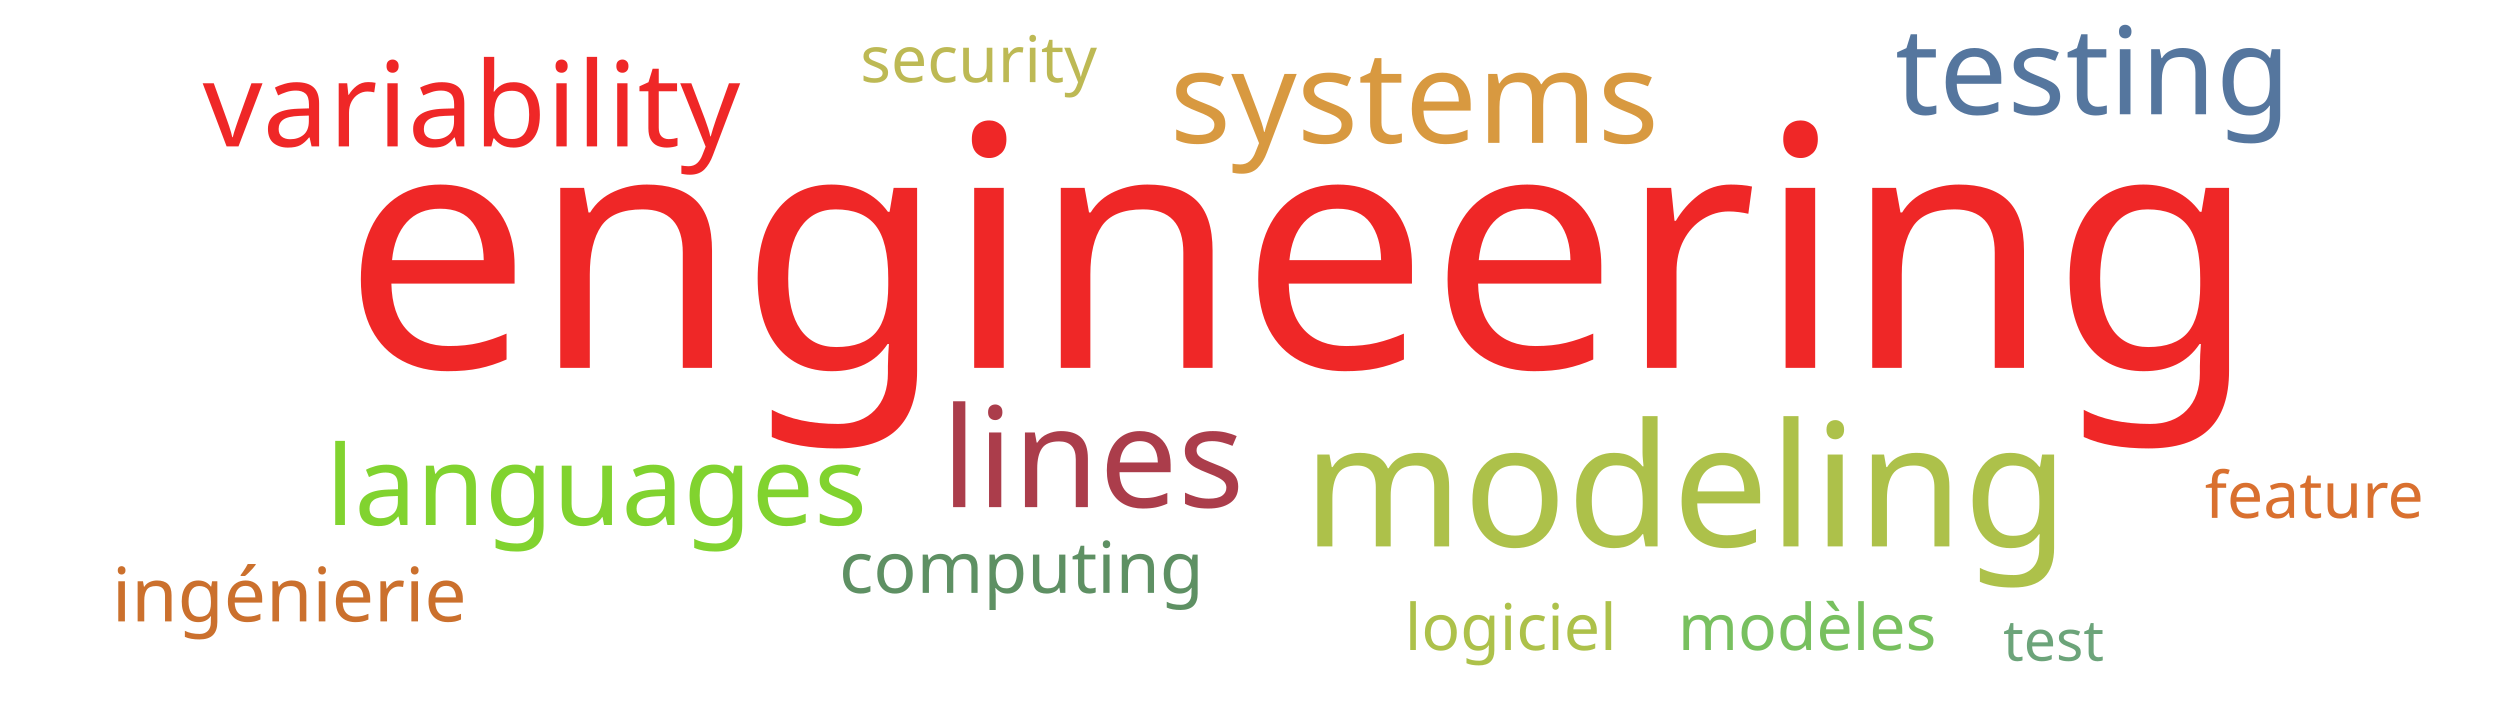
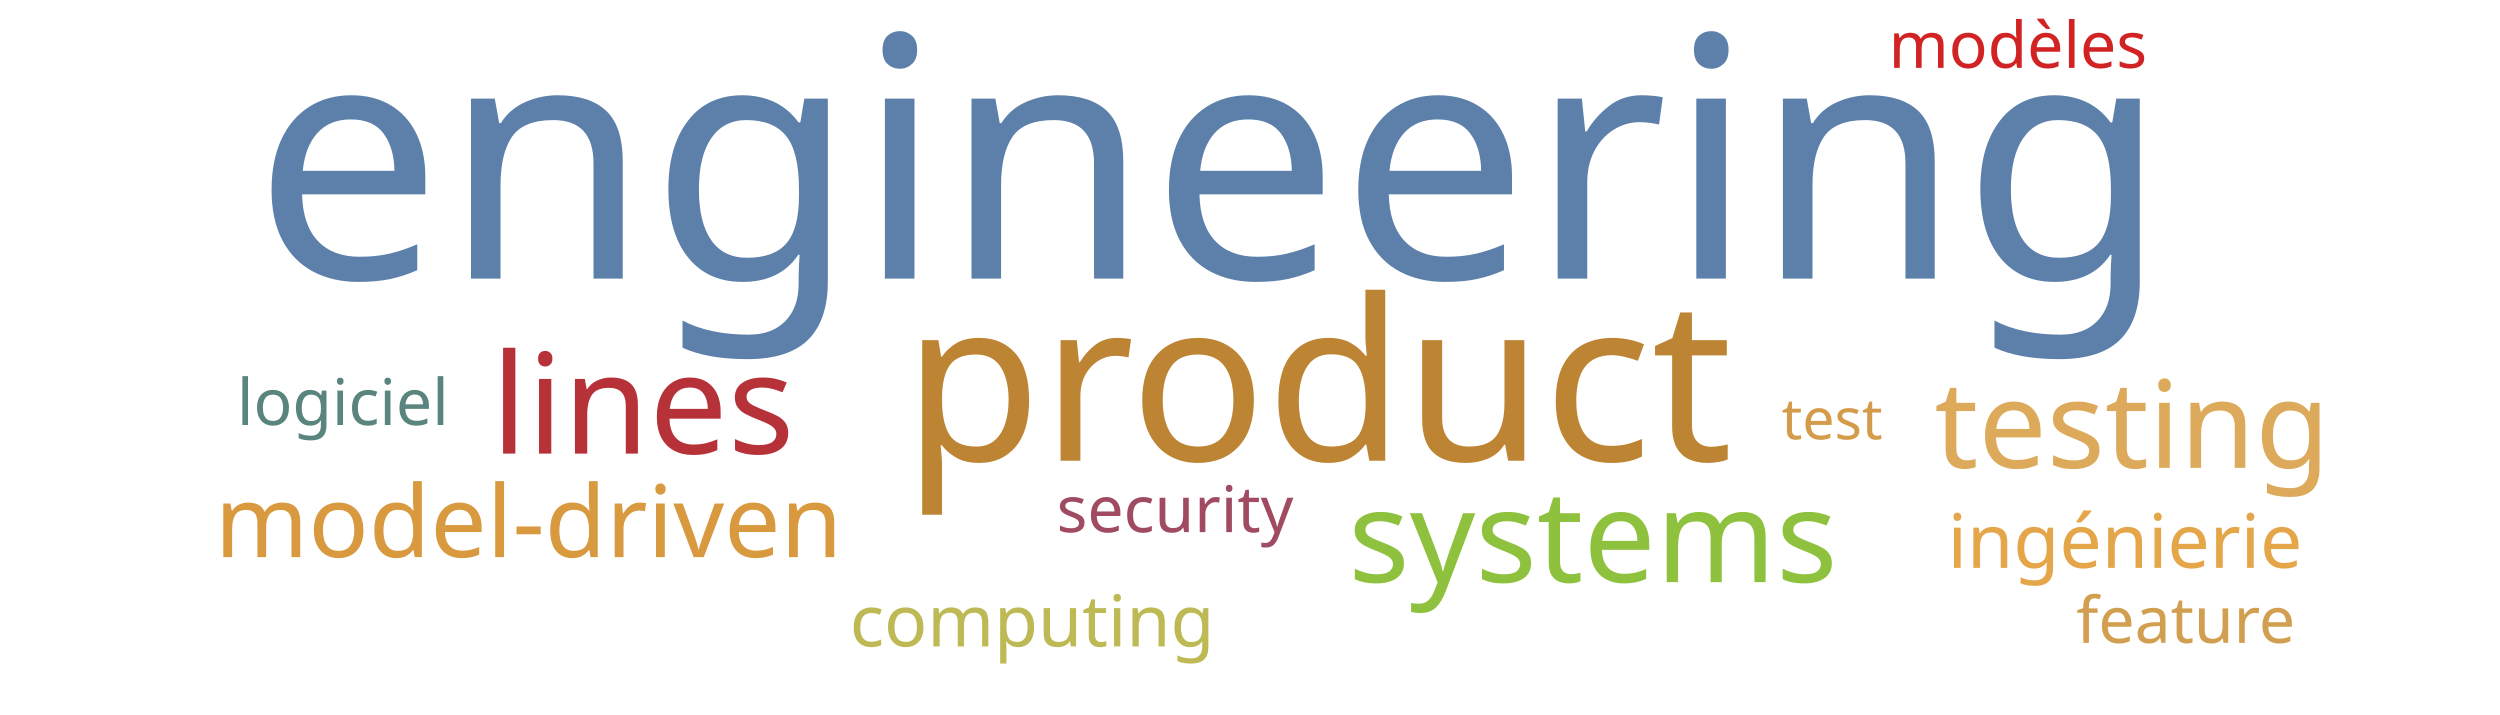
<svg xmlns="http://www.w3.org/2000/svg" width="700" height="200">
  <g transform="translate(350, 100)">
-     <text text-anchor="middle" style="font-family: Impact; font-size: 94px; fill: #ef2727" transform="translate(14,3)rotate(0)">engineering</text>
-     <text text-anchor="middle" style="font-family: Impact; font-size: 48px; fill: #adc14a" transform="translate(122,53)rotate(0)">modeling</text>
-     <text text-anchor="middle" style="font-family: Impact; font-size: 39px; fill: #ab3d4b" transform="translate(-44,42)rotate(0)">lines</text>
-     <text text-anchor="middle" style="font-family: Impact; font-size: 36px; fill: #d89940" transform="translate(46,-60)rotate(0)">systems</text>
-     <text text-anchor="middle" style="font-family: Impact; font-size: 34px; fill: #55769e" transform="translate(236,-68)rotate(0)">testing</text>
-     <text text-anchor="middle" style="font-family: Impact; font-size: 33px; fill: #ef2727" transform="translate(-218,-59)rotate(0)">variability</text>
-     <text text-anchor="middle" style="font-family: Impact; font-size: 31px; fill: #81d32f" transform="translate(-183,47)rotate(0)">languages</text>
-     <text text-anchor="middle" style="font-family: Impact; font-size: 21px; fill: #cb702d" transform="translate(-269,74)rotate(0)">ingénierie</text>
-     <text text-anchor="middle" style="font-family: Impact; font-size: 20px; fill: #5e9063" transform="translate(-64,66)rotate(0)">computing</text>
-     <text text-anchor="middle" style="font-family: Impact; font-size: 18px; fill: #bdb954" transform="translate(-76,-77)rotate(0)">security</text>
-     <text text-anchor="middle" style="font-family: Impact; font-size: 18px; fill: #adc14a" transform="translate(73,82)rotate(0)">logiciel</text>
-     <text text-anchor="middle" style="font-family: Impact; font-size: 18px; fill: #d9702f" transform="translate(298,45)rotate(0)">feature</text>
-     <text text-anchor="middle" style="font-family: Impact; font-size: 18px; fill: #78c05f" transform="translate(156,82)rotate(0)">modèles</text>
-     <text text-anchor="middle" style="font-family: Impact; font-size: 16px; fill: #6ca47a" transform="translate(225,85)rotate(0)">test</text>
+     <text text-anchor="middle" style="font-family: Impact; font-size: 94px; fill: #5c80aa" transform="translate(-11,-22)rotate(0)">engineering</text>
+     <text text-anchor="middle" style="font-family: Impact; font-size: 63px; fill: #bc8433" transform="translate(19,29)rotate(0)">product</text>
+     <text text-anchor="middle" style="font-family: Impact; font-size: 39px; fill: #b63138" transform="translate(-170,27)rotate(0)">lines</text>
+     <text text-anchor="middle" style="font-family: Impact; font-size: 36px; fill: #8ec23e" transform="translate(96,63)rotate(0)">systems</text>
+     <text text-anchor="middle" style="font-family: Impact; font-size: 34px; fill: #ddaa5c" transform="translate(247,31)rotate(0)">testing</text>
+     <text text-anchor="middle" style="font-family: Impact; font-size: 28px; fill: #d8993f" transform="translate(-202,56)rotate(0)">model-driven</text>
+     <text text-anchor="middle" style="font-family: Impact; font-size: 21px; fill: #e5a549" transform="translate(245,59)rotate(0)">ingénierie</text>
+     <text text-anchor="middle" style="font-family: Impact; font-size: 20px; fill: #bdb954" transform="translate(-61,81)rotate(0)">computing</text>
+     <text text-anchor="middle" style="font-family: Impact; font-size: 18px; fill: #a04b62" transform="translate(-21,49)rotate(0)">security</text>
+     <text text-anchor="middle" style="font-family: Impact; font-size: 18px; fill: #5a847e" transform="translate(-254,19)rotate(0)">logiciel</text>
+     <text text-anchor="middle" style="font-family: Impact; font-size: 18px; fill: #d19f4f" transform="translate(262,80)rotate(0)">feature</text>
+     <text text-anchor="middle" style="font-family: Impact; font-size: 18px; fill: #d12323" transform="translate(215,-81)rotate(0)">modèles</text>
+     <text text-anchor="middle" style="font-family: Impact; font-size: 16px; fill: #d49c4a" transform="translate(163,23)rotate(0)">test</text>
  </g>
</svg>
